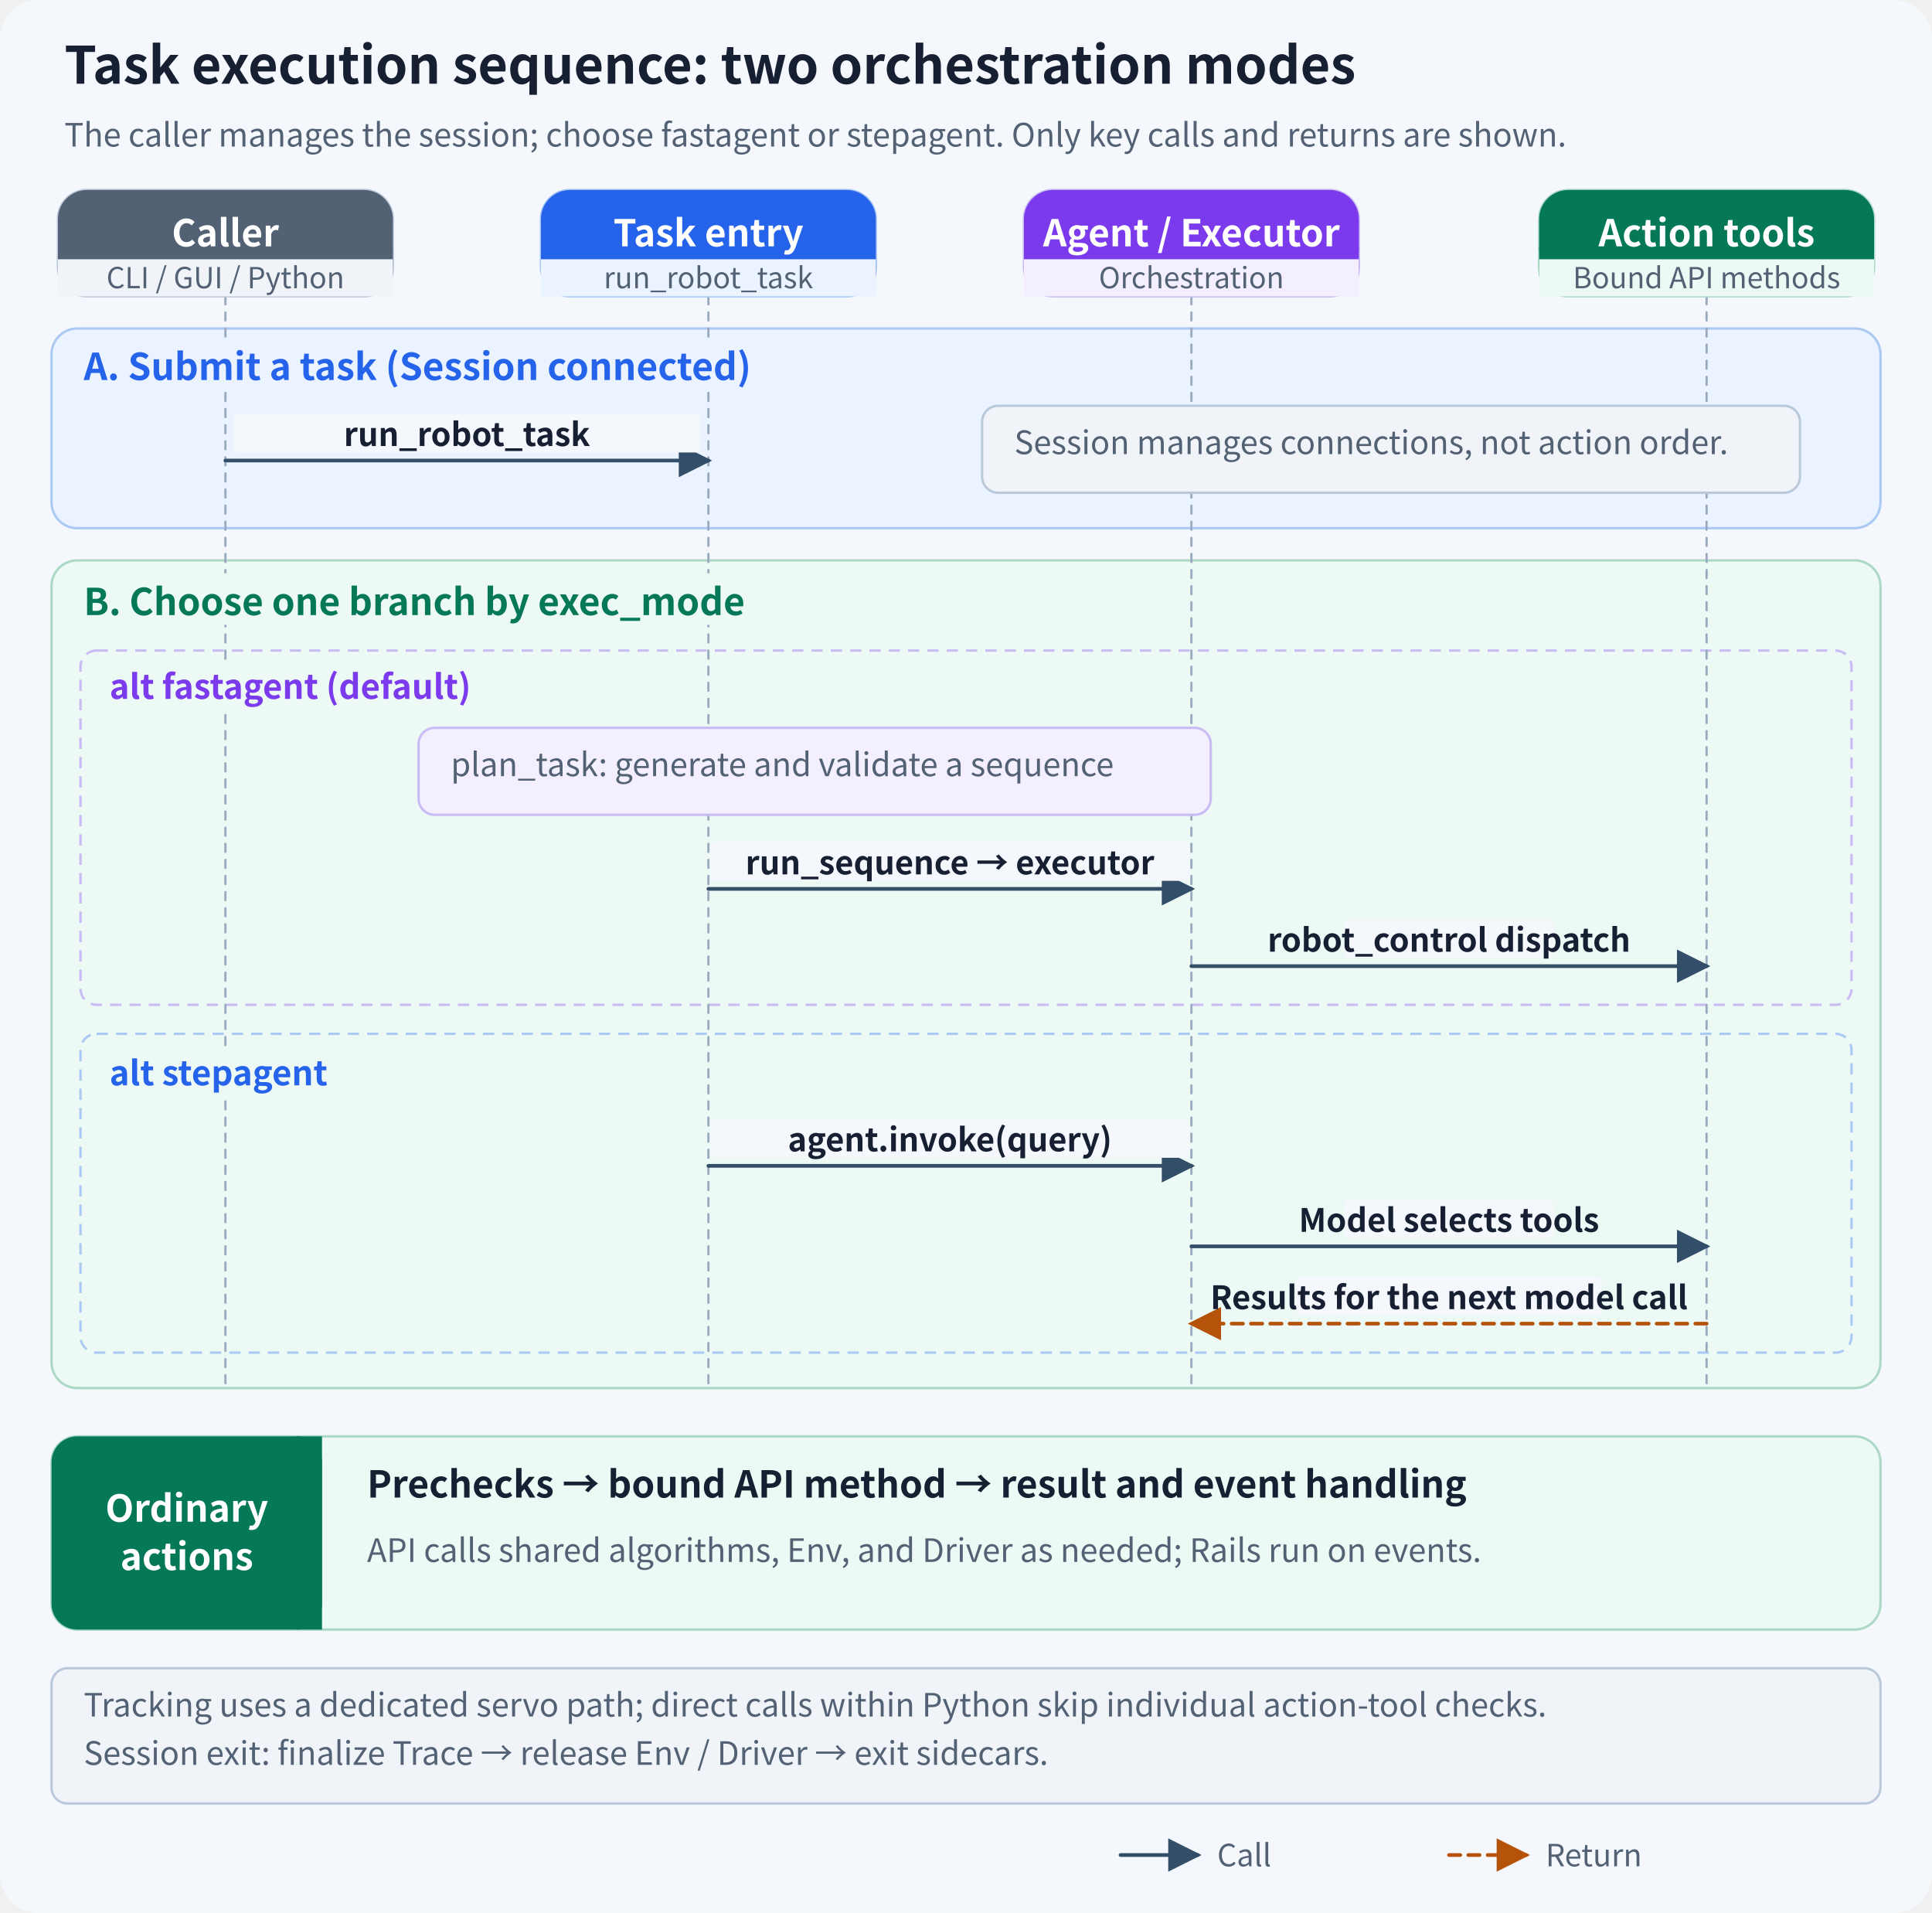
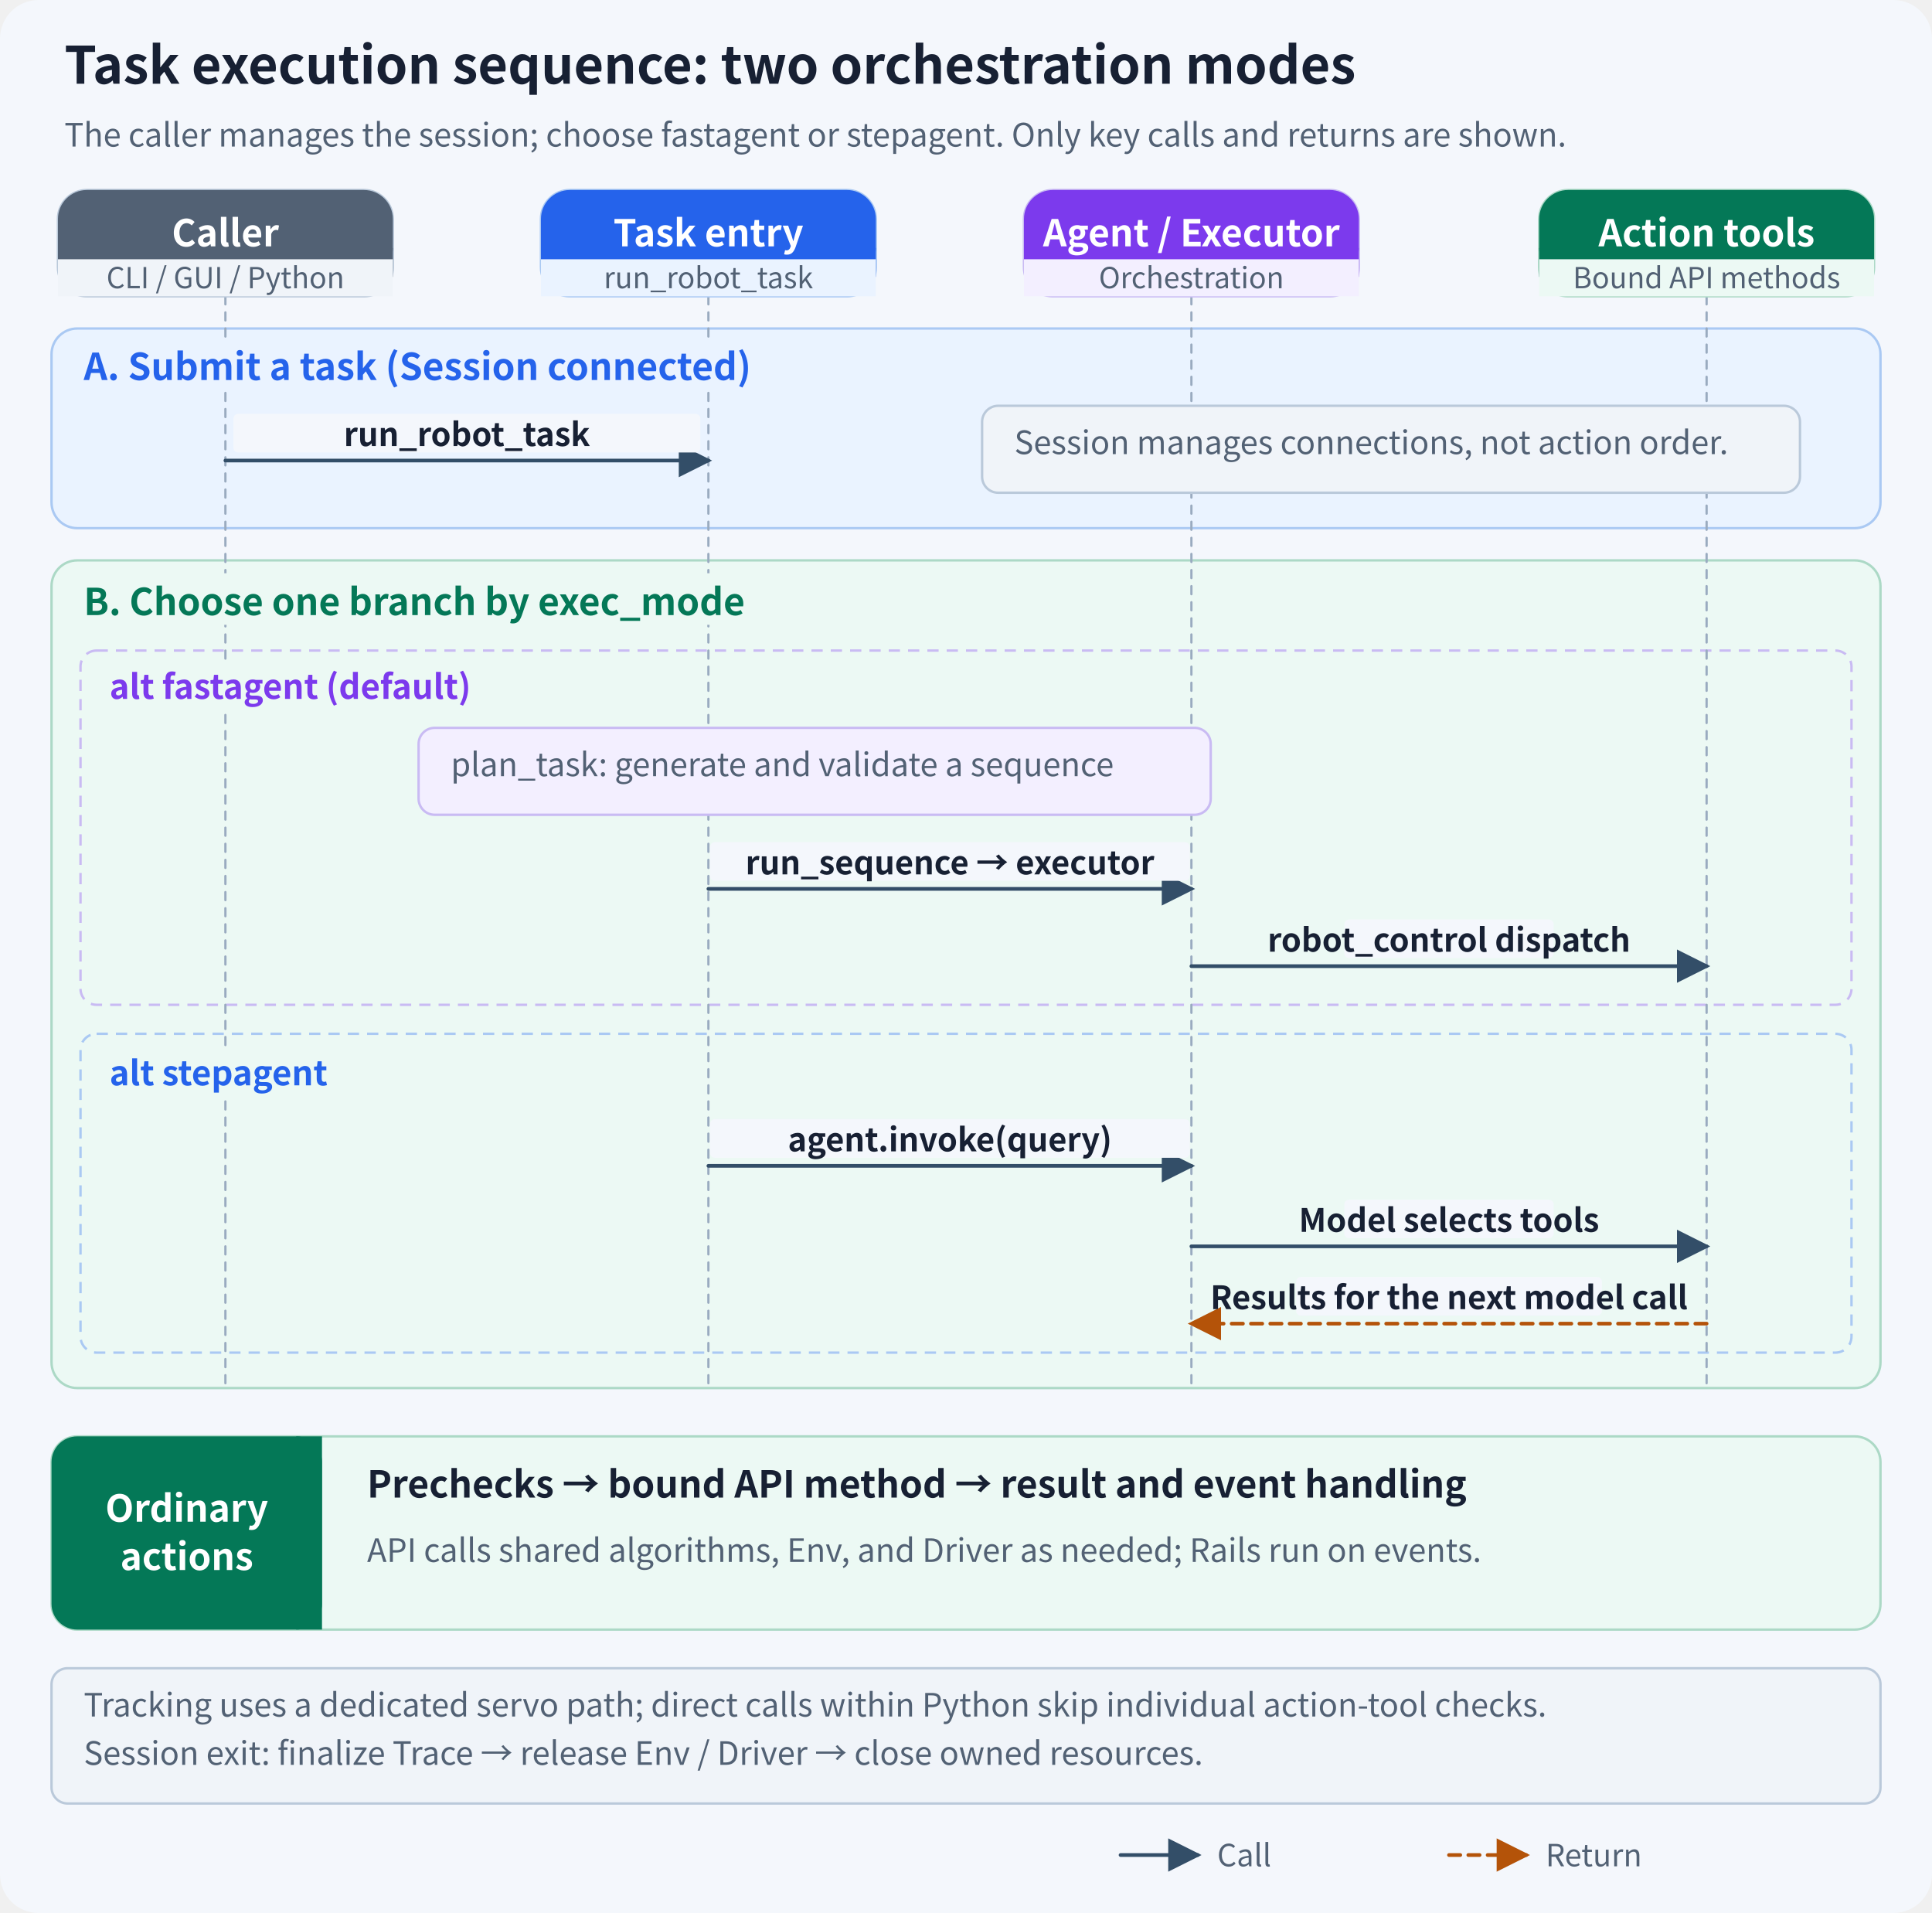
<svg xmlns="http://www.w3.org/2000/svg" width="1200" height="1188" viewBox="0 0 1200 1188" role="img" aria-labelledby="title desc">
  <defs>
    <marker id="arrow" markerWidth="9" markerHeight="9" refX="8" refY="4.5" orient="auto">
      <path d="M0 0 L9 4.5 L0 9 Z" fill="#334e68" />
    </marker>
    <marker id="input-arrow" markerWidth="9" markerHeight="9" refX="8" refY="4.5" orient="auto">
      <path d="M0 0 L9 4.5 L0 9 Z" fill="#b45309" />
    </marker>
    <filter id="shadow" x="-10%" y="-15%" width="120%" height="140%">
      <feDropShadow dx="0" dy="3" stdDeviation="4" flood-color="#19324d" flood-opacity="0.12" />
    </filter>
    <style>text { font-family: "Noto Sans CJK SC", "Microsoft YaHei", "PingFang SC", sans-serif; } path, line { stroke-linejoin: round; stroke-linecap: round; }</style>
  </defs>
  <rect x="0" y="0" width="1200" height="1188" rx="24" fill="#f4f7fc" />
  <text id="text-1" x="40" y="52" font-size="32" font-weight="700" fill="#172033" text-anchor="start" data-max-width="1120">Task execution sequence: two orchestration modes</text>
  <text id="text-2" x="40" y="91" font-size="20" font-weight="400" fill="#526174" text-anchor="start" data-max-width="1120">The caller manages the session; choose fastagent or stepagent. Only key calls and returns are shown.</text>
  <rect x="32" y="204" width="1136" height="124" rx="16" fill="#eaf3ff" stroke="#aac9f3" stroke-width="1.5" />
  <rect x="32" y="348" width="1136" height="514" rx="16" fill="#ecf9f4" stroke="#acd9c6" stroke-width="1.5" />
  <rect x="50" y="404" width="1100" height="220" rx="10" fill="none" stroke="#c9bbf3" stroke-width="1.5" stroke-dasharray="7 5" />
  <rect x="50" y="642" width="1100" height="198" rx="10" fill="none" stroke="#aac9f3" stroke-width="1.5" stroke-dasharray="7 5" />
  <line x1="140" y1="184" x2="140" y2="862" stroke="#9aabc0" stroke-width="1.4" stroke-dasharray="5 5" />
  <rect x="36" y="118" width="208" height="66" rx="18" fill="#f0f4f9" stroke="#bac9da" stroke-width="1.5" />
  <rect x="36" y="118" width="208" height="54" rx="18" fill="#526174" />
  <rect x="36" y="154" width="208" height="18" rx="0" fill="#526174" />
  <text id="text-3" x="140.0" y="153" font-size="23" font-weight="700" fill="#ffffff" text-anchor="middle" data-max-width="184">Caller</text>
  <rect x="36" y="161" width="208" height="23" rx="0" fill="#f0f4f9" />
  <text id="text-4" x="140" y="179" font-size="18" font-weight="400" fill="#526174" text-anchor="middle" data-max-width="196">CLI / GUI / Python</text>
  <line x1="440" y1="184" x2="440" y2="862" stroke="#9aabc0" stroke-width="1.4" stroke-dasharray="5 5" />
  <rect x="336" y="118" width="208" height="66" rx="18" fill="#eaf3ff" stroke="#aac9f3" stroke-width="1.5" />
  <rect x="336" y="118" width="208" height="54" rx="18" fill="#2563eb" />
  <rect x="336" y="154" width="208" height="18" rx="0" fill="#2563eb" />
  <text id="text-5" x="440.0" y="153" font-size="23" font-weight="700" fill="#ffffff" text-anchor="middle" data-max-width="184">Task entry</text>
  <rect x="336" y="161" width="208" height="23" rx="0" fill="#eaf3ff" />
  <text id="text-6" x="440" y="179" font-size="18" font-weight="400" fill="#526174" text-anchor="middle" data-max-width="196">run_robot_task</text>
  <line x1="740" y1="184" x2="740" y2="862" stroke="#9aabc0" stroke-width="1.4" stroke-dasharray="5 5" />
  <rect x="636" y="118" width="208" height="66" rx="18" fill="#f3efff" stroke="#c9bbf3" stroke-width="1.5" />
  <rect x="636" y="118" width="208" height="54" rx="18" fill="#7c3aed" />
  <rect x="636" y="154" width="208" height="18" rx="0" fill="#7c3aed" />
  <text id="text-7" x="740.0" y="153" font-size="23" font-weight="700" fill="#ffffff" text-anchor="middle" data-max-width="184">Agent / Executor</text>
  <rect x="636" y="161" width="208" height="23" rx="0" fill="#f3efff" />
  <text id="text-8" x="740" y="179" font-size="18" font-weight="400" fill="#526174" text-anchor="middle" data-max-width="196">Orchestration</text>
  <line x1="1060" y1="184" x2="1060" y2="862" stroke="#9aabc0" stroke-width="1.4" stroke-dasharray="5 5" />
  <rect x="956" y="118" width="208" height="66" rx="18" fill="#ecf9f4" stroke="#acd9c6" stroke-width="1.5" />
  <rect x="956" y="118" width="208" height="54" rx="18" fill="#047857" />
  <rect x="956" y="154" width="208" height="18" rx="0" fill="#047857" />
  <text id="text-9" x="1060.0" y="153" font-size="23" font-weight="700" fill="#ffffff" text-anchor="middle" data-max-width="184">Action tools</text>
  <rect x="956" y="161" width="208" height="23" rx="0" fill="#ecf9f4" />
  <text id="text-10" x="1060" y="179" font-size="18" font-weight="400" fill="#526174" text-anchor="middle" data-max-width="196">Bound API methods</text>
  <rect x="48" y="210" width="510" height="32" rx="3" fill="#eaf3ff" />
  <text id="text-11" x="52" y="236" font-size="23" font-weight="700" fill="#2563eb" text-anchor="start" data-max-width="1076">A. Submit a task (Session connected)</text>
  <rect x="48" y="356" width="570" height="32" rx="3" fill="#ecf9f4" />
  <text id="text-12" x="52" y="382" font-size="23" font-weight="700" fill="#047857" text-anchor="start" data-max-width="1076">B. Choose one branch by exec_mode</text>
  <rect x="64" y="410" width="296" height="30" rx="3" fill="#ecf9f4" />
  <text id="text-13" x="68" y="434" font-size="21" font-weight="700" fill="#7c3aed" text-anchor="start" data-max-width="1000">alt  fastagent (default)</text>
  <rect x="64" y="650" width="208" height="30" rx="3" fill="#ecf9f4" />
  <text id="text-14" x="68" y="674" font-size="21" font-weight="700" fill="#2563eb" text-anchor="start" data-max-width="1000">alt  stepagent</text>
  <path d="M140 286 L440 286" fill="none" stroke="#334e68" stroke-width="2.3" marker-end="url(#arrow)" />
  <rect x="145.0" y="257" width="290" height="24" rx="3" fill="#f4f7fc" />
  <text id="text-15" x="290.0" y="277" font-size="20" font-weight="600" fill="#172033" text-anchor="middle" data-max-width="288">run_robot_task</text>
  <rect x="610" y="252" width="508" height="54" rx="10" fill="#f0f4f9" stroke="#bac9da" stroke-width="1.5" />
  <text id="text-16" x="630" y="282" font-size="20" font-weight="400" fill="#526174" text-anchor="start" data-max-width="468">Session manages connections, not action order.</text>
  <rect x="260" y="452" width="492" height="54" rx="10" fill="#f3efff" stroke="#c9bbf3" stroke-width="1.5" />
  <text id="text-17" x="280" y="482" font-size="20" font-weight="400" fill="#526174" text-anchor="start" data-max-width="452">plan_task: generate and validate a sequence</text>
  <path d="M440 552 L740 552" fill="none" stroke="#334e68" stroke-width="2.3" marker-end="url(#arrow)" />
  <rect x="441.0" y="523" width="298" height="24" rx="3" fill="#f4f7fc" />
  <text id="text-18" x="590.0" y="543" font-size="20" font-weight="600" fill="#172033" text-anchor="middle" data-max-width="288">run_sequence → executor</text>
  <path d="M740 600 L1060 600" fill="none" stroke="#334e68" stroke-width="2.3" marker-end="url(#arrow)" />
  <rect x="835.0" y="571" width="130" height="24" rx="3" fill="#f4f7fc" />
  <text id="text-19" x="900.0" y="591" font-size="20" font-weight="600" fill="#172033" text-anchor="middle" data-max-width="308">robot_control dispatch</text>
  <path d="M440 724 L740 724" fill="none" stroke="#334e68" stroke-width="2.3" marker-end="url(#arrow)" />
  <rect x="441.0" y="695" width="298" height="24" rx="3" fill="#f4f7fc" />
  <text id="text-20" x="590.0" y="715" font-size="20" font-weight="600" fill="#172033" text-anchor="middle" data-max-width="288">agent.invoke(query)</text>
  <path d="M740 774 L1060 774" fill="none" stroke="#334e68" stroke-width="2.3" marker-end="url(#arrow)" />
  <rect x="835.0" y="745" width="130" height="24" rx="3" fill="#f4f7fc" />
  <text id="text-21" x="900.0" y="765" font-size="20" font-weight="600" fill="#172033" text-anchor="middle" data-max-width="308">Model selects tools</text>
  <path d="M1060 822 L740 822" fill="none" stroke="#b45309" stroke-width="2.3" stroke-dasharray="7 5" marker-end="url(#input-arrow)" />
  <rect x="805.0" y="793" width="190" height="24" rx="3" fill="#f4f7fc" />
  <text id="text-22" x="900.0" y="813" font-size="20" font-weight="600" fill="#172033" text-anchor="middle" data-max-width="308">Results for the next model call</text>
  <rect x="32" y="892" width="1136" height="120" rx="16" fill="#ecf9f4" stroke="#acd9c6" stroke-width="1.5" />
  <rect x="32" y="892" width="168" height="120" rx="16" fill="#047857" />
  <rect x="184" y="892" width="16" height="120" rx="0" fill="#047857" />
  <text id="text-23" x="116.0" y="945.0" font-size="23" font-weight="700" fill="#ffffff" text-anchor="middle" data-max-width="144">Ordinary</text>
  <text id="text-24" x="116.0" y="975.0" font-size="23" font-weight="700" fill="#ffffff" text-anchor="middle" data-max-width="144">actions</text>
  <text id="text-25" x="228" y="930" font-size="23" font-weight="700" fill="#172033" text-anchor="start" data-max-width="910">Prechecks → bound API method → result and event handling</text>
  <text id="text-26" x="228" y="970" font-size="20" font-weight="400" fill="#526174" text-anchor="start" data-max-width="910">API calls shared algorithms, Env, and Driver as needed; Rails run on events.</text>
  <rect x="32" y="1036" width="1136" height="84" rx="10" fill="#f0f4f9" stroke="#bac9da" stroke-width="1.5" />
  <text id="text-27" x="52" y="1066" font-size="20" font-weight="400" fill="#526174" text-anchor="start" data-max-width="1096">Tracking uses a dedicated servo path; direct calls within Python skip individual action-tool checks.</text>
-   <text id="text-28" x="52" y="1096" font-size="20" font-weight="400" fill="#526174" text-anchor="start" data-max-width="1096">Session exit: finalize Trace → release Env / Driver → exit sidecars.</text>
+   <text id="text-28" x="52" y="1096" font-size="20" font-weight="400" fill="#526174" text-anchor="start" data-max-width="1096">Session exit: finalize Trace → release Env / Driver → close owned resources.</text>
  <path d="M696 1152 L744 1152" fill="none" stroke="#334e68" stroke-width="2.3" marker-end="url(#arrow)" />
  <text id="text-29" x="756" y="1159" font-size="19" font-weight="400" fill="#526174" text-anchor="start" data-max-width="100">Call</text>
  <path d="M900 1152 L948 1152" fill="none" stroke="#b45309" stroke-width="2.3" stroke-dasharray="7 5" marker-end="url(#input-arrow)" />
  <text id="text-30" x="960" y="1159" font-size="19" font-weight="400" fill="#526174" text-anchor="start" data-max-width="170">Return</text>
</svg>
